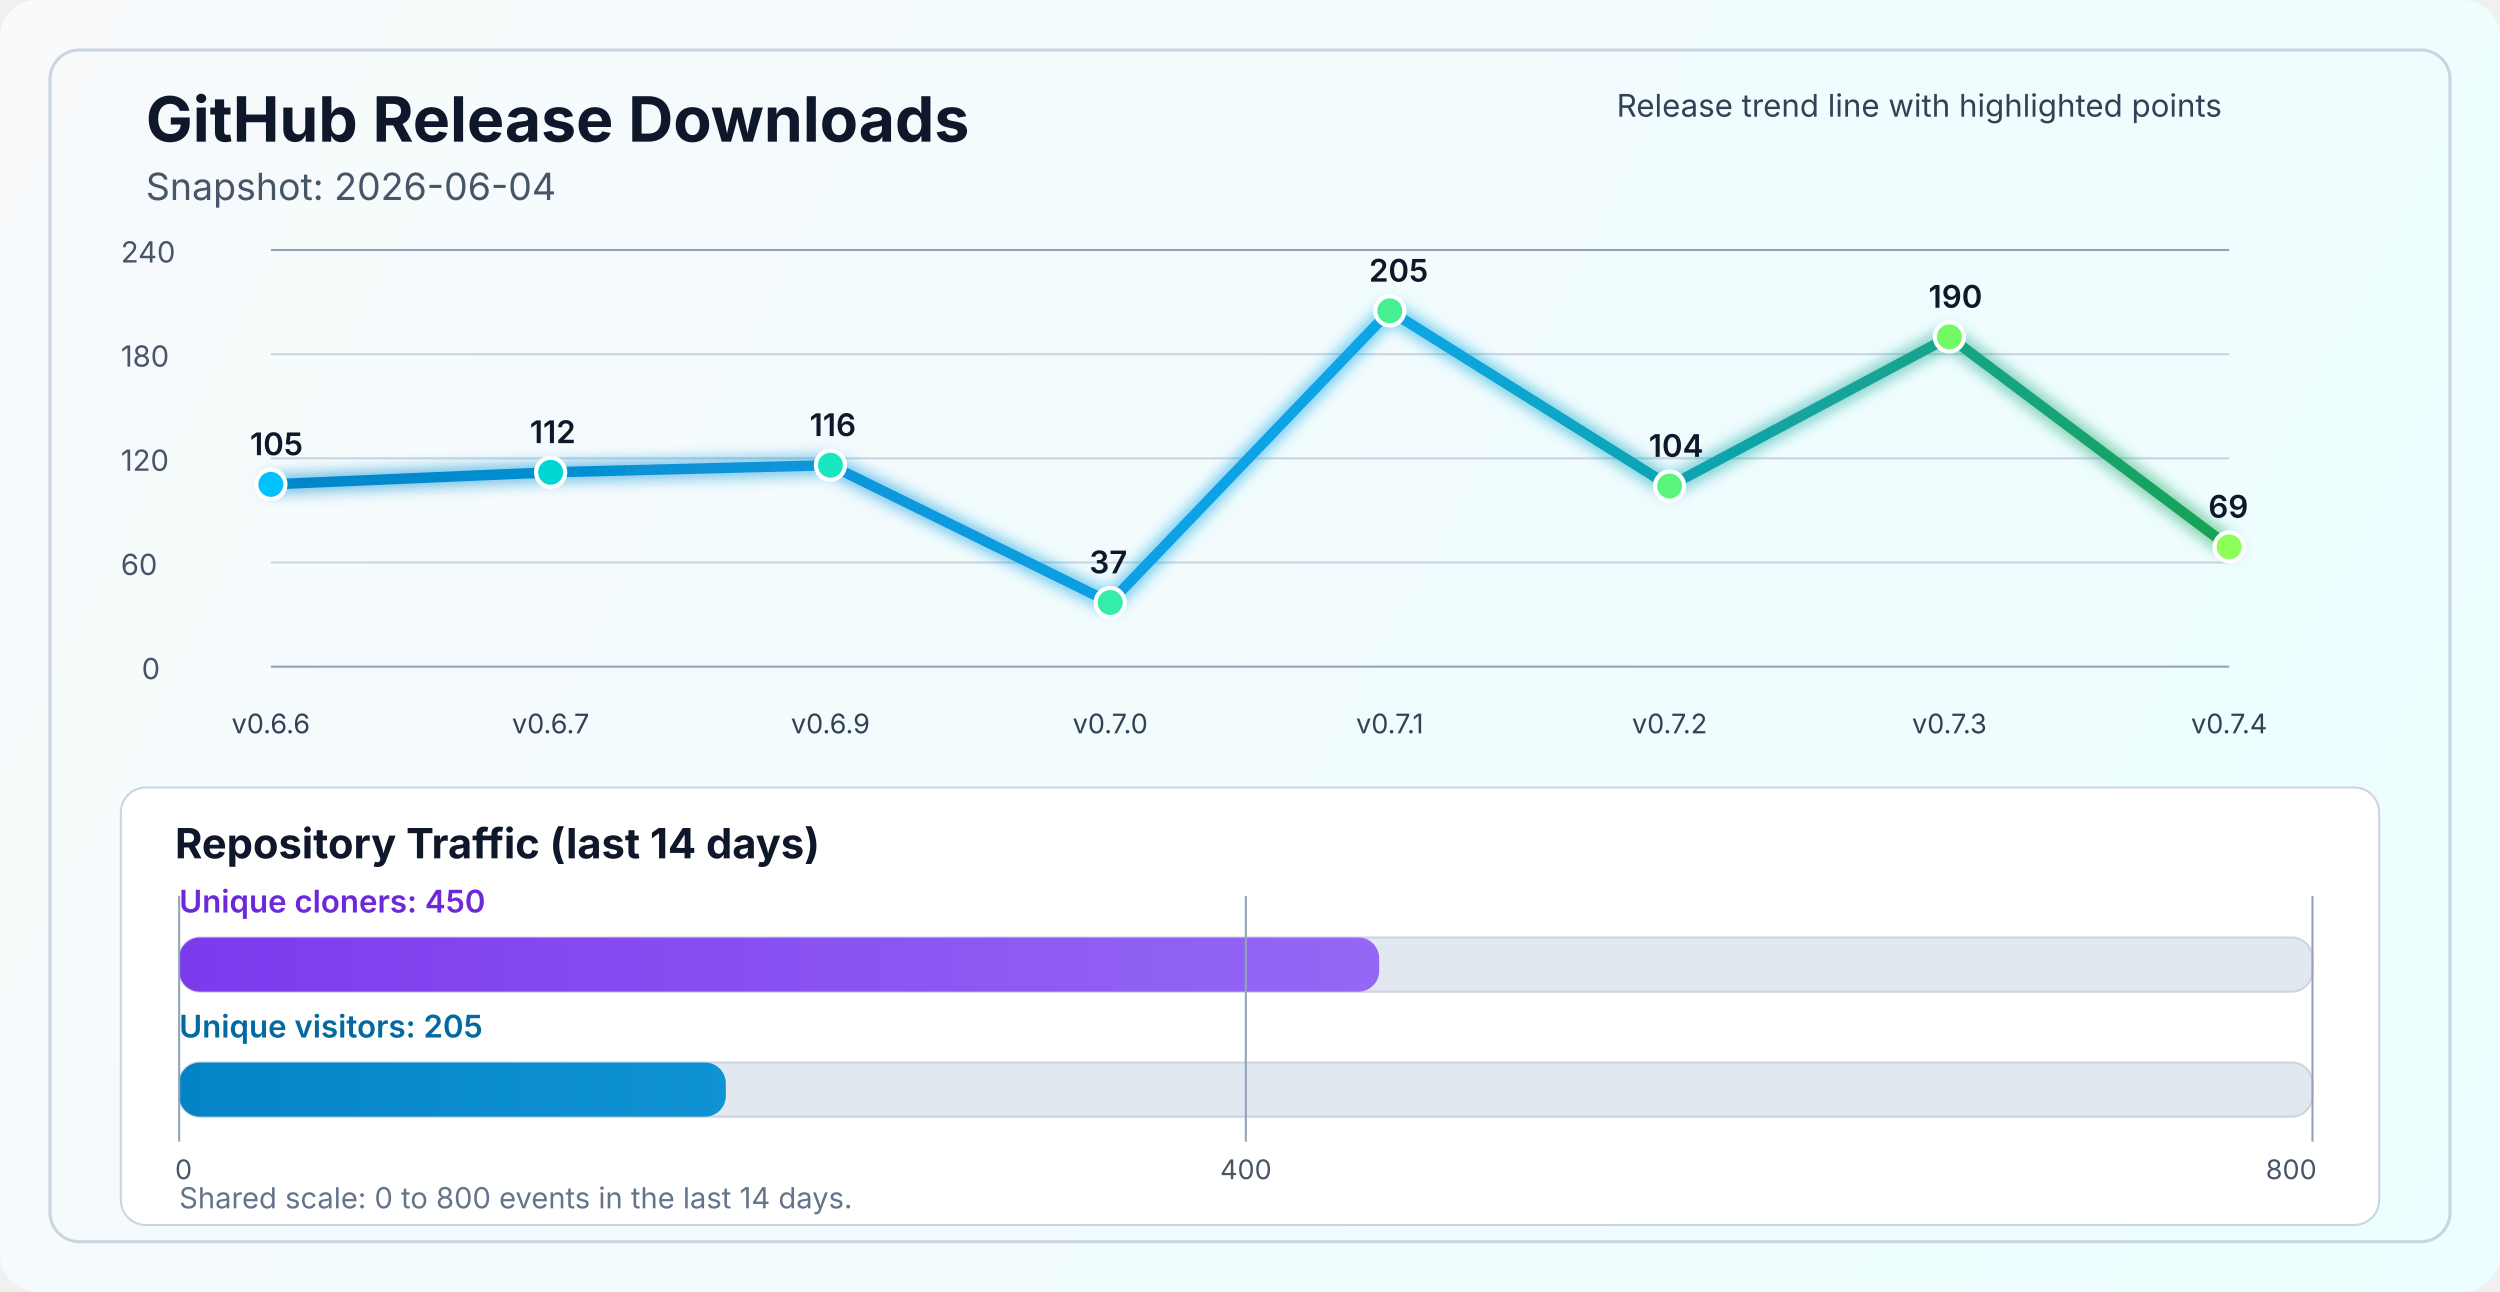
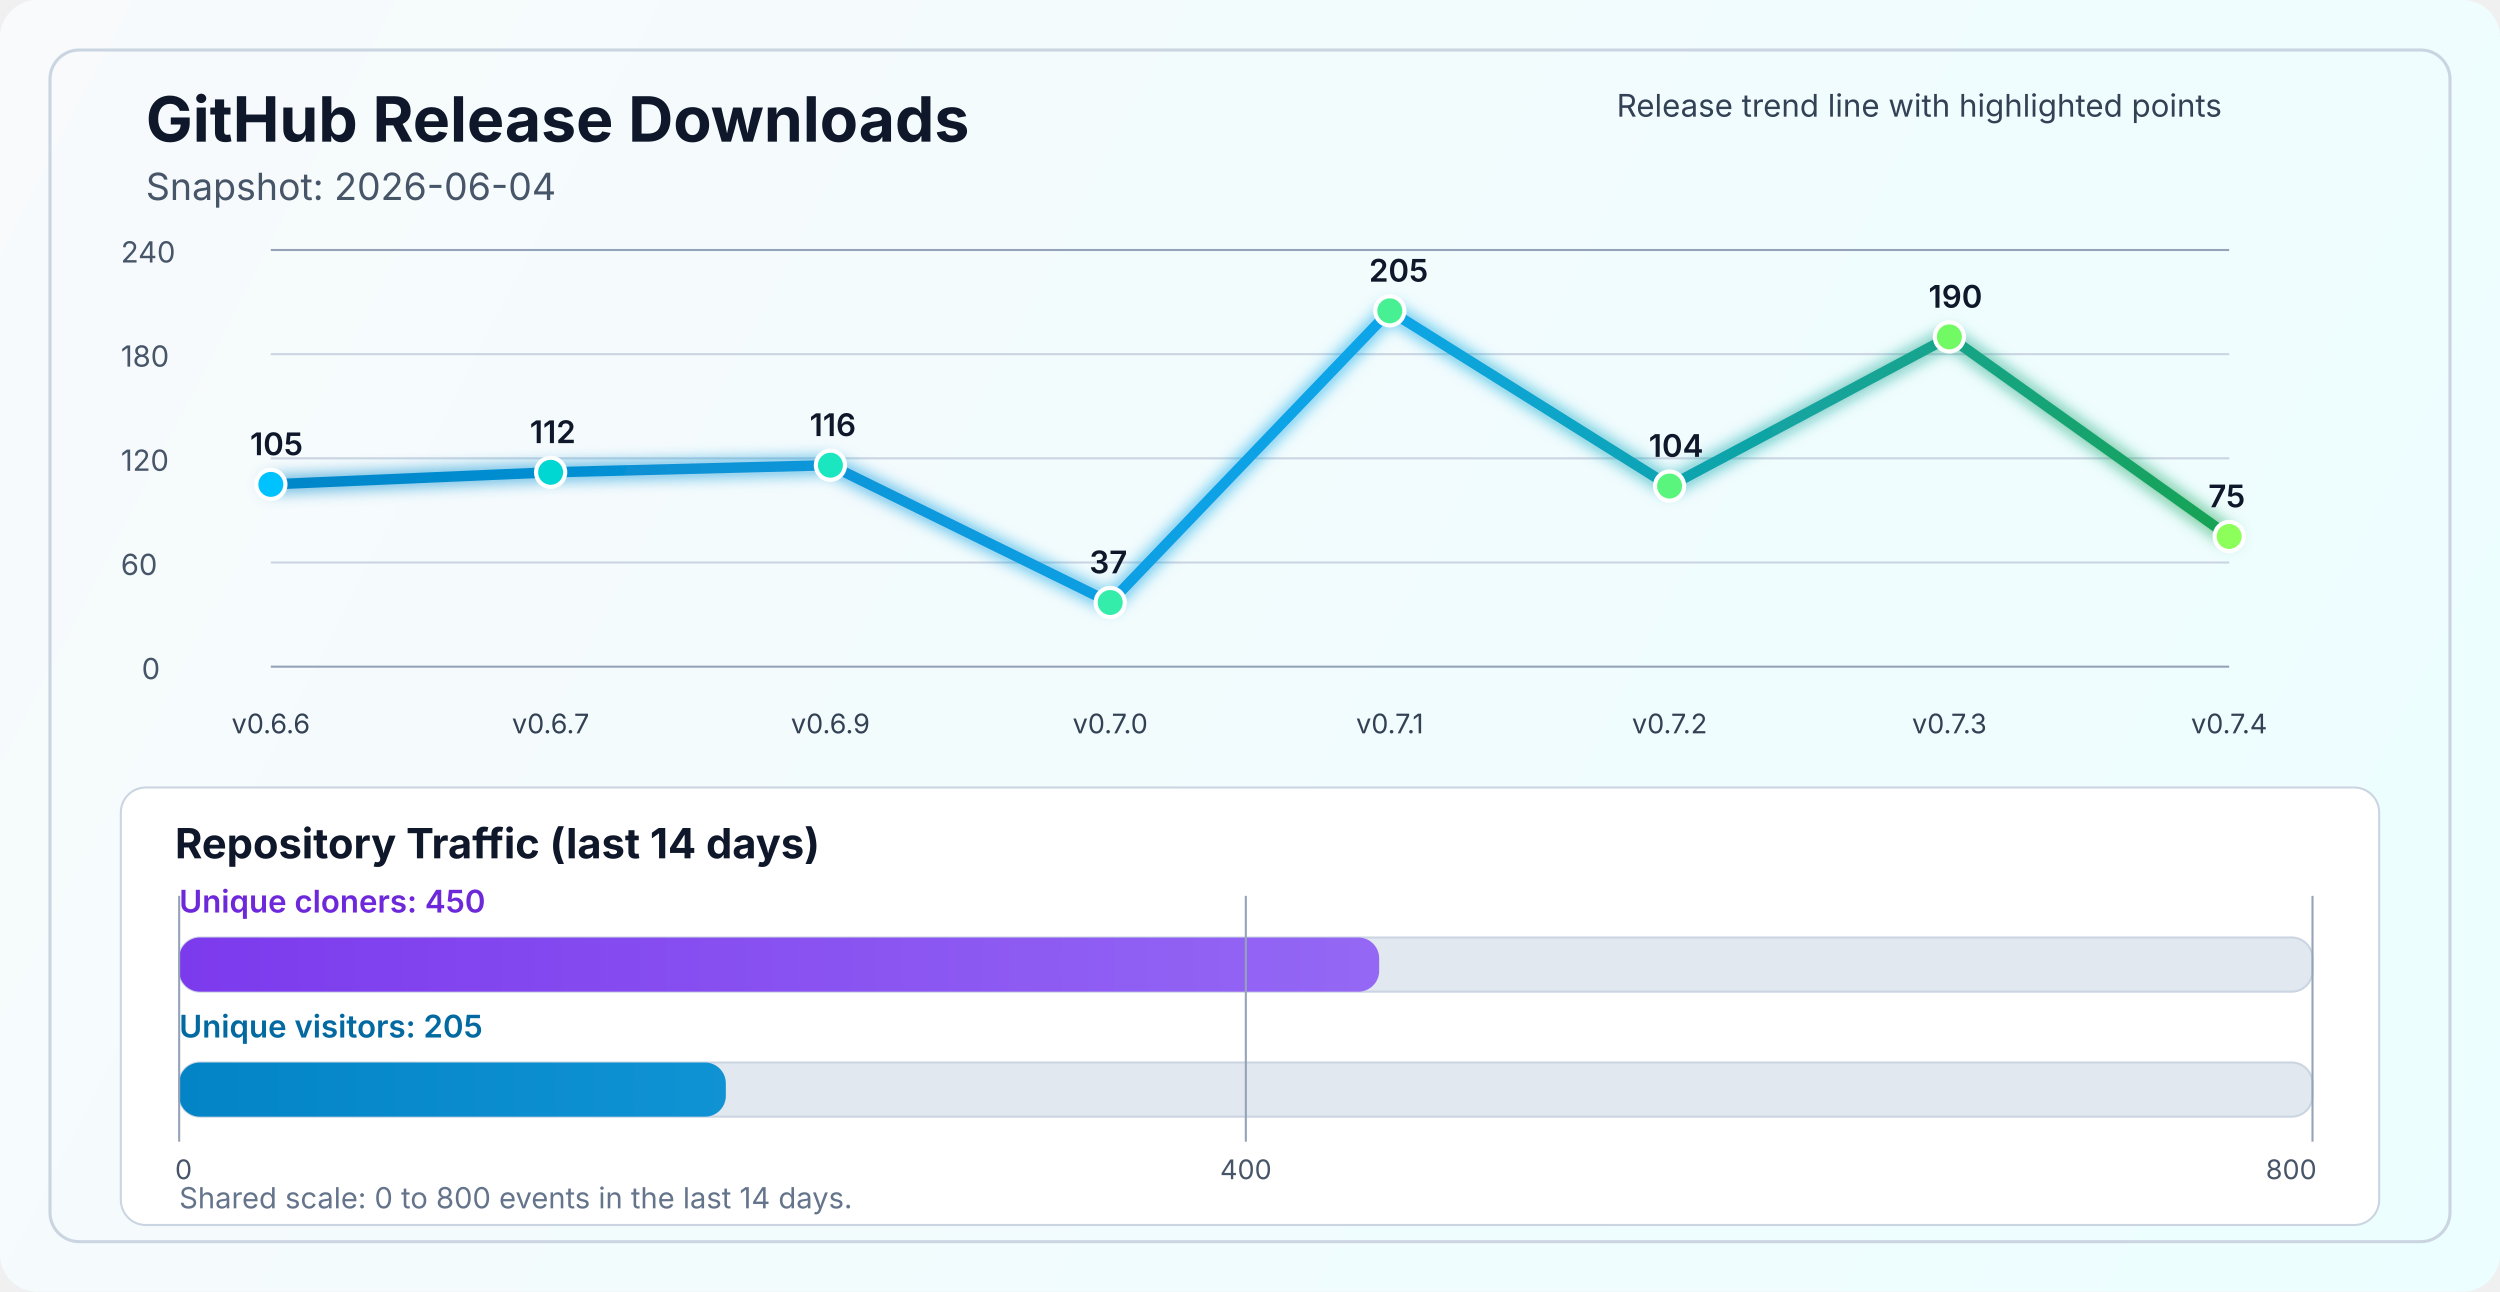
<svg xmlns="http://www.w3.org/2000/svg" width="1200" height="620" viewBox="0 0 1200 620" fill="none" role="img" aria-labelledby="title desc">
  <defs>
    <linearGradient id="bg" x1="0" y1="0" x2="1200" y2="620" gradientUnits="userSpaceOnUse">
      <stop stop-color="#F8FAFC" />
      <stop offset="1" stop-color="#ECFEFF" />
    </linearGradient>
    <linearGradient id="line" x1="130" y1="86" x2="1070" y2="340" gradientUnits="userSpaceOnUse">
      <stop stop-color="#0284C7" />
      <stop offset="0.55" stop-color="#0EA5E9" />
      <stop offset="1" stop-color="#16A34A" />
    </linearGradient>
    <linearGradient id="cloneFill" x1="86" y1="450" x2="1110" y2="450" gradientUnits="userSpaceOnUse">
      <stop stop-color="#7C3AED" />
      <stop offset="1" stop-color="#A78BFA" />
    </linearGradient>
    <linearGradient id="viewFill" x1="86" y1="482" x2="1110" y2="482" gradientUnits="userSpaceOnUse">
      <stop stop-color="#0284C7" />
      <stop offset="1" stop-color="#38BDF8" />
    </linearGradient>
    <filter id="glow" x="-50%" y="-50%" width="200%" height="200%">
      <feGaussianBlur stdDeviation="4" result="blur" />
      <feMerge>
        <feMergeNode in="blur" />
        <feMergeNode in="SourceGraphic" />
      </feMerge>
    </filter>
  </defs>
  <rect width="1200" height="620" rx="18" fill="url(#bg)" />
  <rect x="24" y="24" width="1152" height="572" rx="14" stroke="#CBD5E1" stroke-width="1.5" />
  <text x="70" y="68" fill="#0F172A" font-size="30" font-family="SF Pro Display, -apple-system, BlinkMacSystemFont, Segoe UI, sans-serif" font-weight="700">GitHub Release Downloads</text>
  <text x="70" y="96" fill="#475569" font-size="18" font-family="SF Pro Text, -apple-system, BlinkMacSystemFont, Segoe UI, sans-serif">Snapshot: 2026-06-04</text>
  <line x1="130" y1="320.0" x2="1070" y2="320.0" stroke="#94A3B8" stroke-width="1" />
  <line x1="130" y1="270.0" x2="1070" y2="270.0" stroke="#CBD5E1" stroke-width="1" />
  <line x1="130" y1="220.0" x2="1070" y2="220.0" stroke="#CBD5E1" stroke-width="1" />
  <line x1="130" y1="170.0" x2="1070" y2="170.0" stroke="#CBD5E1" stroke-width="1" />
  <line x1="130" y1="120.0" x2="1070" y2="120.0" stroke="#94A3B8" stroke-width="1" />
  <text x="68" y="326.0" fill="#475569" font-size="14" font-family="SF Pro Text, -apple-system, BlinkMacSystemFont, Segoe UI, sans-serif">0</text>
  <text x="58" y="276.0" fill="#475569" font-size="14" font-family="SF Pro Text, -apple-system, BlinkMacSystemFont, Segoe UI, sans-serif">60</text>
  <text x="58" y="226.0" fill="#475569" font-size="14" font-family="SF Pro Text, -apple-system, BlinkMacSystemFont, Segoe UI, sans-serif">120</text>
  <text x="58" y="176.0" fill="#475569" font-size="14" font-family="SF Pro Text, -apple-system, BlinkMacSystemFont, Segoe UI, sans-serif">180</text>
  <text x="58" y="126.0" fill="#475569" font-size="14" font-family="SF Pro Text, -apple-system, BlinkMacSystemFont, Segoe UI, sans-serif">240</text>
-   <polyline points="130.0,232.5 264.3,226.7 398.6,223.3 532.9,289.2 667.1,149.2 801.4,233.3 935.7,161.7 1070.0,262.5" fill="none" stroke="url(#line)" stroke-width="5" stroke-linecap="round" stroke-linejoin="round" filter="url(#glow)" />
+   <polyline points="130.0,232.5 264.3,226.7 398.6,223.3 532.9,289.2 667.1,149.2 801.4,233.3 935.7,161.7 1070.0,257.5" fill="none" stroke="url(#line)" stroke-width="5" stroke-linecap="round" stroke-linejoin="round" filter="url(#glow)" />
  <circle cx="130.0" cy="232.5" r="7" fill="#00C2FF" stroke="#FFFFFF" stroke-width="2" />
  <circle cx="264.3" cy="226.7" r="7" fill="#00D7D2" stroke="#FFFFFF" stroke-width="2" />
  <circle cx="398.6" cy="223.3" r="7" fill="#1AE7C0" stroke="#FFFFFF" stroke-width="2" />
  <circle cx="532.9" cy="289.2" r="7" fill="#34EDAA" stroke="#FFFFFF" stroke-width="2" />
  <circle cx="667.1" cy="149.2" r="7" fill="#47F193" stroke="#FFFFFF" stroke-width="2" />
  <circle cx="801.4" cy="233.3" r="7" fill="#5AF57D" stroke="#FFFFFF" stroke-width="2" />
  <circle cx="935.7" cy="161.7" r="7" fill="#72FA64" stroke="#FFFFFF" stroke-width="2" />
-   <circle cx="1070.0" cy="262.5" r="7" fill="#8CFF5A" stroke="#FFFFFF" stroke-width="2" />
+   <circle cx="1070.0" cy="257.5" r="7" fill="#8CFF5A" stroke="#FFFFFF" stroke-width="2" />
  <text x="130.0" y="352" text-anchor="middle" fill="#334155" font-size="13" font-family="SF Pro Text, -apple-system, BlinkMacSystemFont, Segoe UI, sans-serif">v0.6.6</text>
  <text x="264.3" y="352" text-anchor="middle" fill="#334155" font-size="13" font-family="SF Pro Text, -apple-system, BlinkMacSystemFont, Segoe UI, sans-serif">v0.6.7</text>
  <text x="398.6" y="352" text-anchor="middle" fill="#334155" font-size="13" font-family="SF Pro Text, -apple-system, BlinkMacSystemFont, Segoe UI, sans-serif">v0.6.9</text>
  <text x="532.9" y="352" text-anchor="middle" fill="#334155" font-size="13" font-family="SF Pro Text, -apple-system, BlinkMacSystemFont, Segoe UI, sans-serif">v0.7.0</text>
  <text x="667.1" y="352" text-anchor="middle" fill="#334155" font-size="13" font-family="SF Pro Text, -apple-system, BlinkMacSystemFont, Segoe UI, sans-serif">v0.7.1</text>
  <text x="801.4" y="352" text-anchor="middle" fill="#334155" font-size="13" font-family="SF Pro Text, -apple-system, BlinkMacSystemFont, Segoe UI, sans-serif">v0.7.2</text>
  <text x="935.7" y="352" text-anchor="middle" fill="#334155" font-size="13" font-family="SF Pro Text, -apple-system, BlinkMacSystemFont, Segoe UI, sans-serif">v0.7.3</text>
  <text x="1070.0" y="352" text-anchor="middle" fill="#334155" font-size="13" font-family="SF Pro Text, -apple-system, BlinkMacSystemFont, Segoe UI, sans-serif">v0.7.4</text>
  <text x="120.0" y="218.5" fill="#0F172A" font-size="15" font-family="SF Pro Text, -apple-system, BlinkMacSystemFont, Segoe UI, sans-serif" font-weight="600">105</text>
  <text x="254.3" y="212.7" fill="#0F172A" font-size="15" font-family="SF Pro Text, -apple-system, BlinkMacSystemFont, Segoe UI, sans-serif" font-weight="600">112</text>
  <text x="388.6" y="209.3" fill="#0F172A" font-size="15" font-family="SF Pro Text, -apple-system, BlinkMacSystemFont, Segoe UI, sans-serif" font-weight="600">116</text>
  <text x="522.9" y="275.2" fill="#0F172A" font-size="15" font-family="SF Pro Text, -apple-system, BlinkMacSystemFont, Segoe UI, sans-serif" font-weight="600">37</text>
  <text x="657.1" y="135.2" fill="#0F172A" font-size="15" font-family="SF Pro Text, -apple-system, BlinkMacSystemFont, Segoe UI, sans-serif" font-weight="600">205</text>
  <text x="791.4" y="219.3" fill="#0F172A" font-size="15" font-family="SF Pro Text, -apple-system, BlinkMacSystemFont, Segoe UI, sans-serif" font-weight="600">104</text>
  <text x="925.7" y="147.7" fill="#0F172A" font-size="15" font-family="SF Pro Text, -apple-system, BlinkMacSystemFont, Segoe UI, sans-serif" font-weight="600">190</text>
-   <text x="1060.0" y="248.5" fill="#0F172A" font-size="15" font-family="SF Pro Text, -apple-system, BlinkMacSystemFont, Segoe UI, sans-serif" font-weight="600">69</text>
+   <text x="1060.0" y="243.5" fill="#0F172A" font-size="15" font-family="SF Pro Text, -apple-system, BlinkMacSystemFont, Segoe UI, sans-serif" font-weight="600">75</text>
  <text x="776" y="56" fill="#334155" font-size="15" font-family="SF Pro Text, -apple-system, BlinkMacSystemFont, Segoe UI, sans-serif">Release trend line with highlighted points</text>
  <rect x="58" y="378" width="1084" height="210" rx="12" fill="#FFFFFF" stroke="#CBD5E1" stroke-width="1" />
  <text x="84" y="412" fill="#0F172A" font-size="20" font-family="SF Pro Text, -apple-system, BlinkMacSystemFont, Segoe UI, sans-serif" font-weight="700">Repository Traffic (last 14 days)</text>
  <text x="86" y="438" fill="#6D28D9" font-size="15" font-family="SF Pro Text, -apple-system, BlinkMacSystemFont, Segoe UI, sans-serif" font-weight="600">Unique cloners: 450</text>
  <rect x="86" y="450" width="1024" height="26" rx="10" fill="#E2E8F0" stroke="#CBD5E1" stroke-width="1" />
  <rect x="86" y="450" width="576.0" height="26" rx="10" fill="url(#cloneFill)" />
  <text x="86" y="498" fill="#0369A1" font-size="15" font-family="SF Pro Text, -apple-system, BlinkMacSystemFont, Segoe UI, sans-serif" font-weight="600">Unique visitors: 205</text>
  <rect x="86" y="510" width="1024" height="26" rx="10" fill="#E2E8F0" stroke="#CBD5E1" stroke-width="1" />
  <rect x="86" y="510" width="262.4" height="26" rx="10" fill="url(#viewFill)" />
  <line x1="86" y1="430" x2="86" y2="548" stroke="#94A3B8" stroke-width="1" />
  <line x1="598.0" y1="430" x2="598.0" y2="548" stroke="#94A3B8" stroke-width="1" />
  <line x1="1110" y1="430" x2="1110" y2="548" stroke="#94A3B8" stroke-width="1" />
  <text x="84" y="566" text-anchor="start" fill="#475569" font-size="13" font-family="SF Pro Text, -apple-system, BlinkMacSystemFont, Segoe UI, sans-serif">0</text>
  <text x="598.0" y="566" text-anchor="middle" fill="#475569" font-size="13" font-family="SF Pro Text, -apple-system, BlinkMacSystemFont, Segoe UI, sans-serif">400</text>
  <text x="1112" y="566" text-anchor="end" fill="#475569" font-size="13" font-family="SF Pro Text, -apple-system, BlinkMacSystemFont, Segoe UI, sans-serif">800</text>
  <text x="86" y="580" fill="#64748B" font-size="14" font-family="SF Pro Text, -apple-system, BlinkMacSystemFont, Segoe UI, sans-serif">Shared scale: 0 to 800 events in the last 14 days.</text>
</svg>
